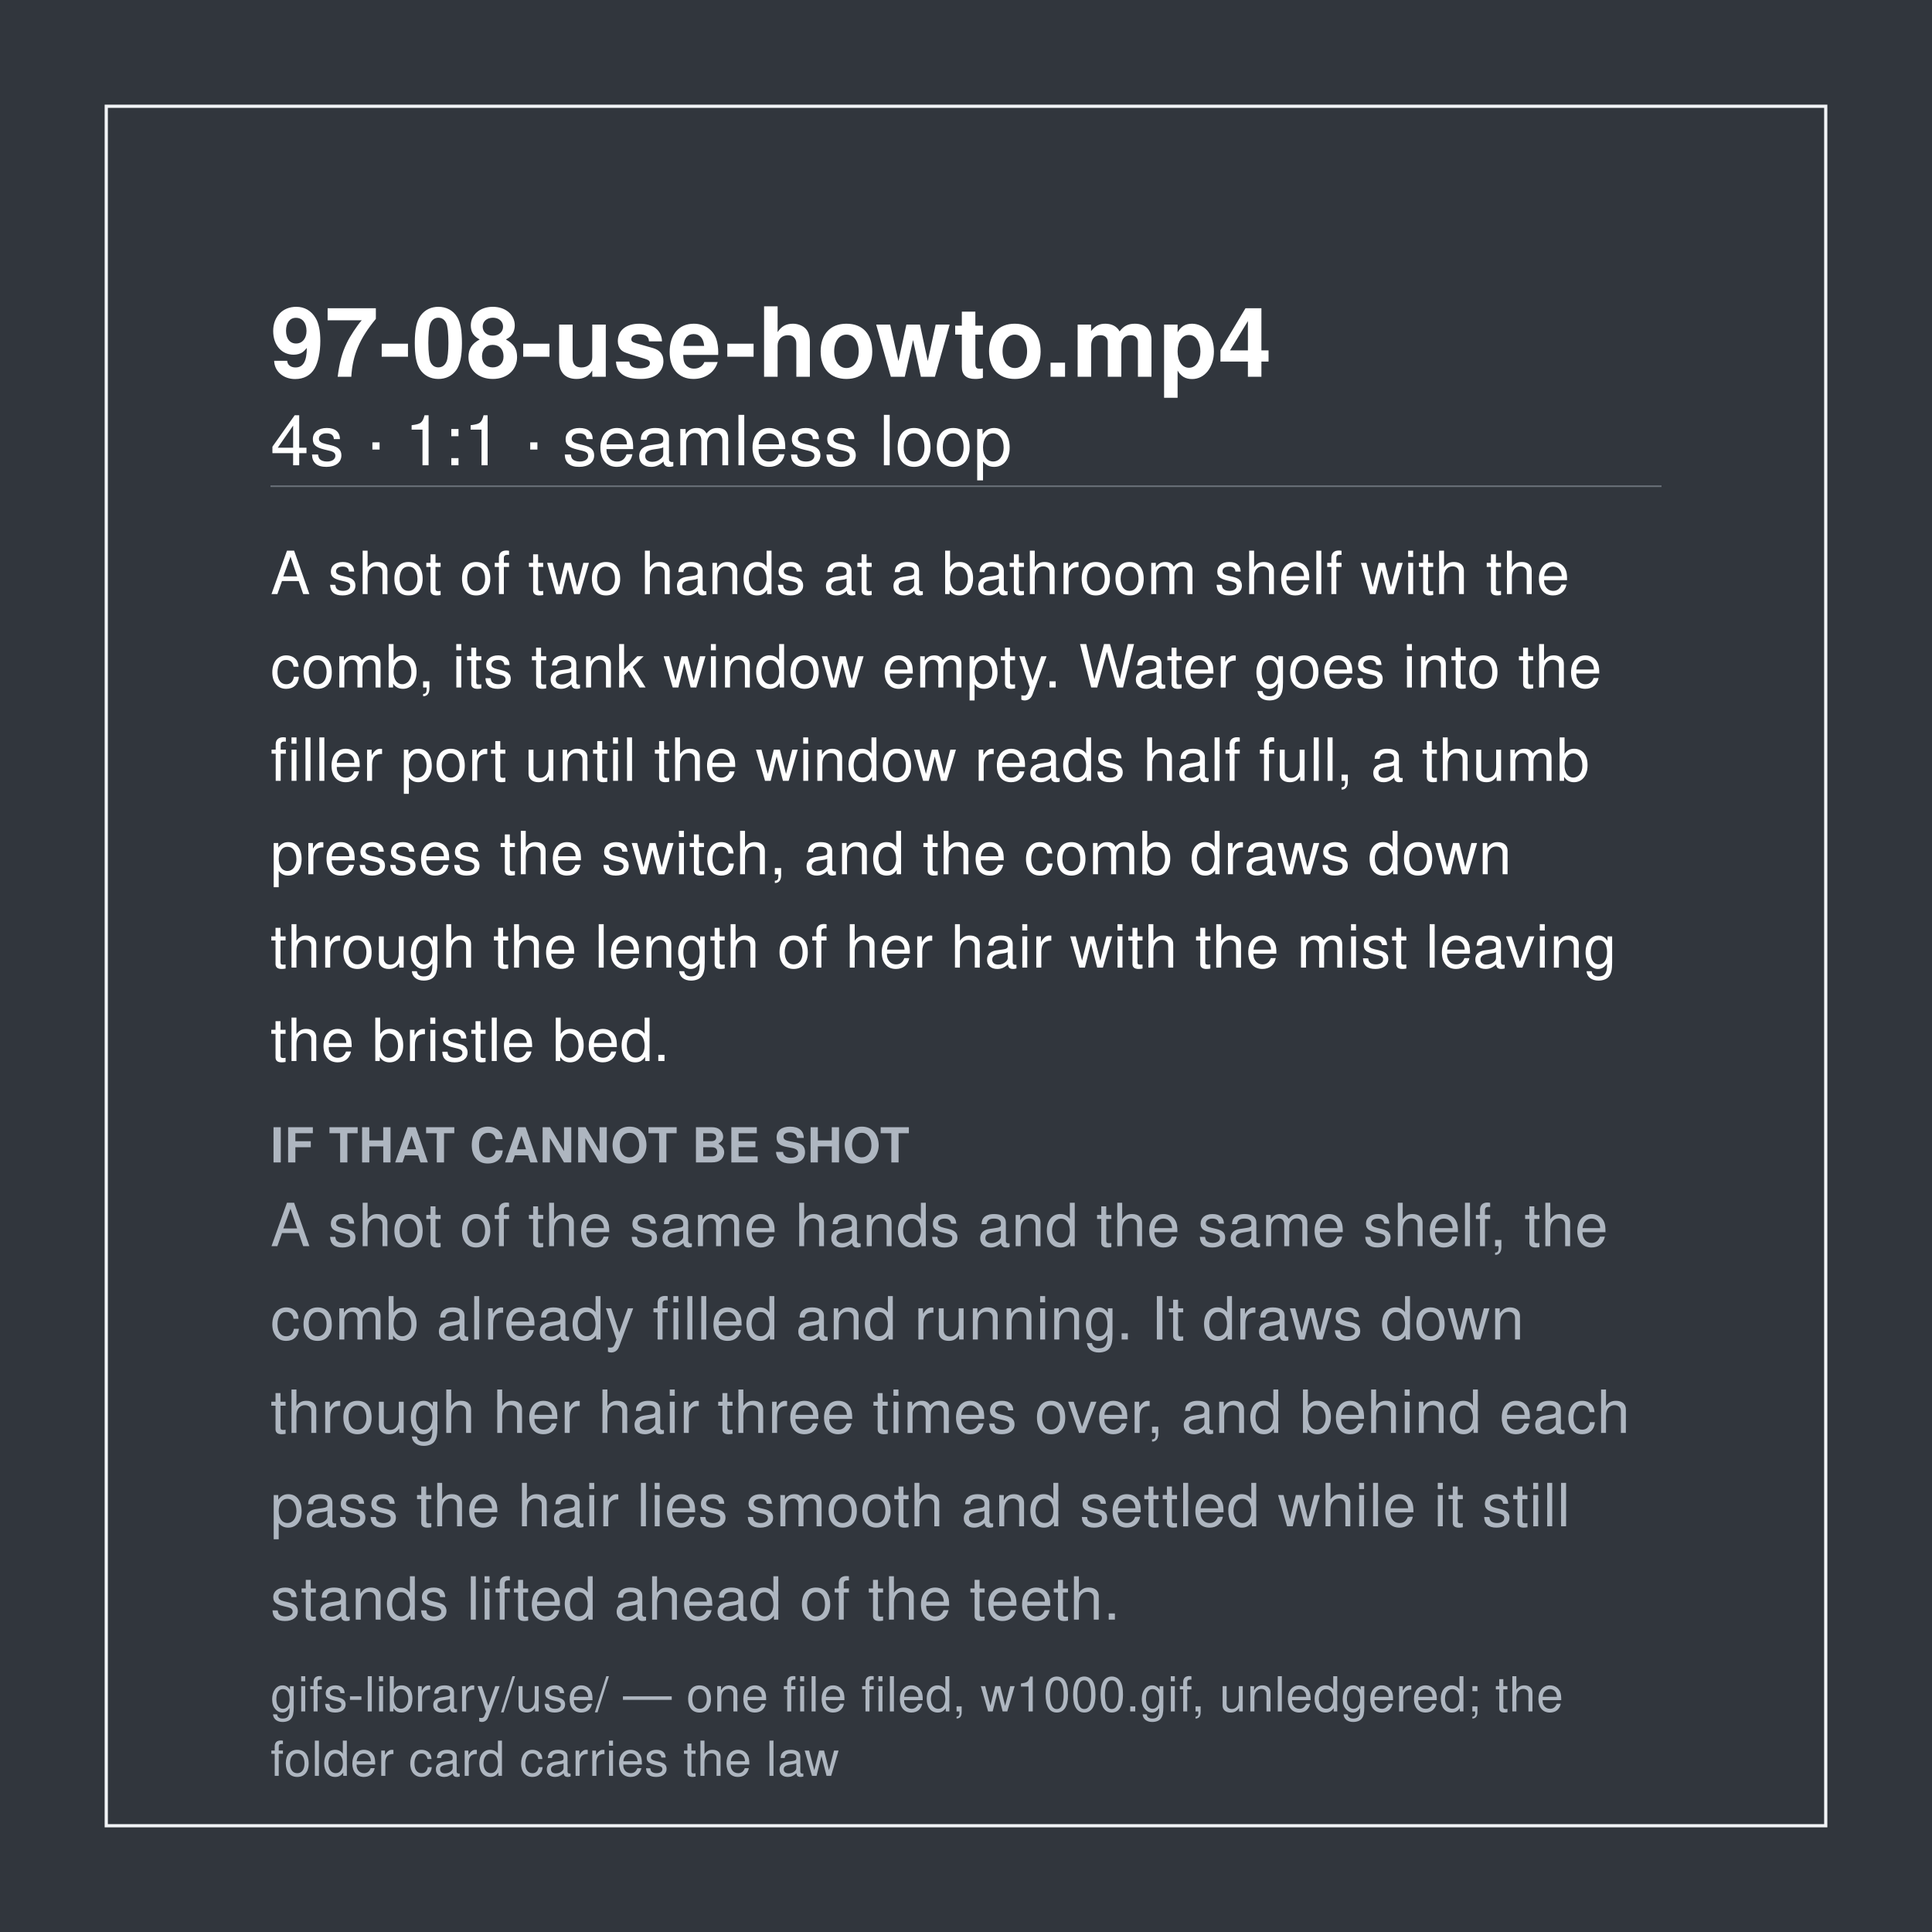
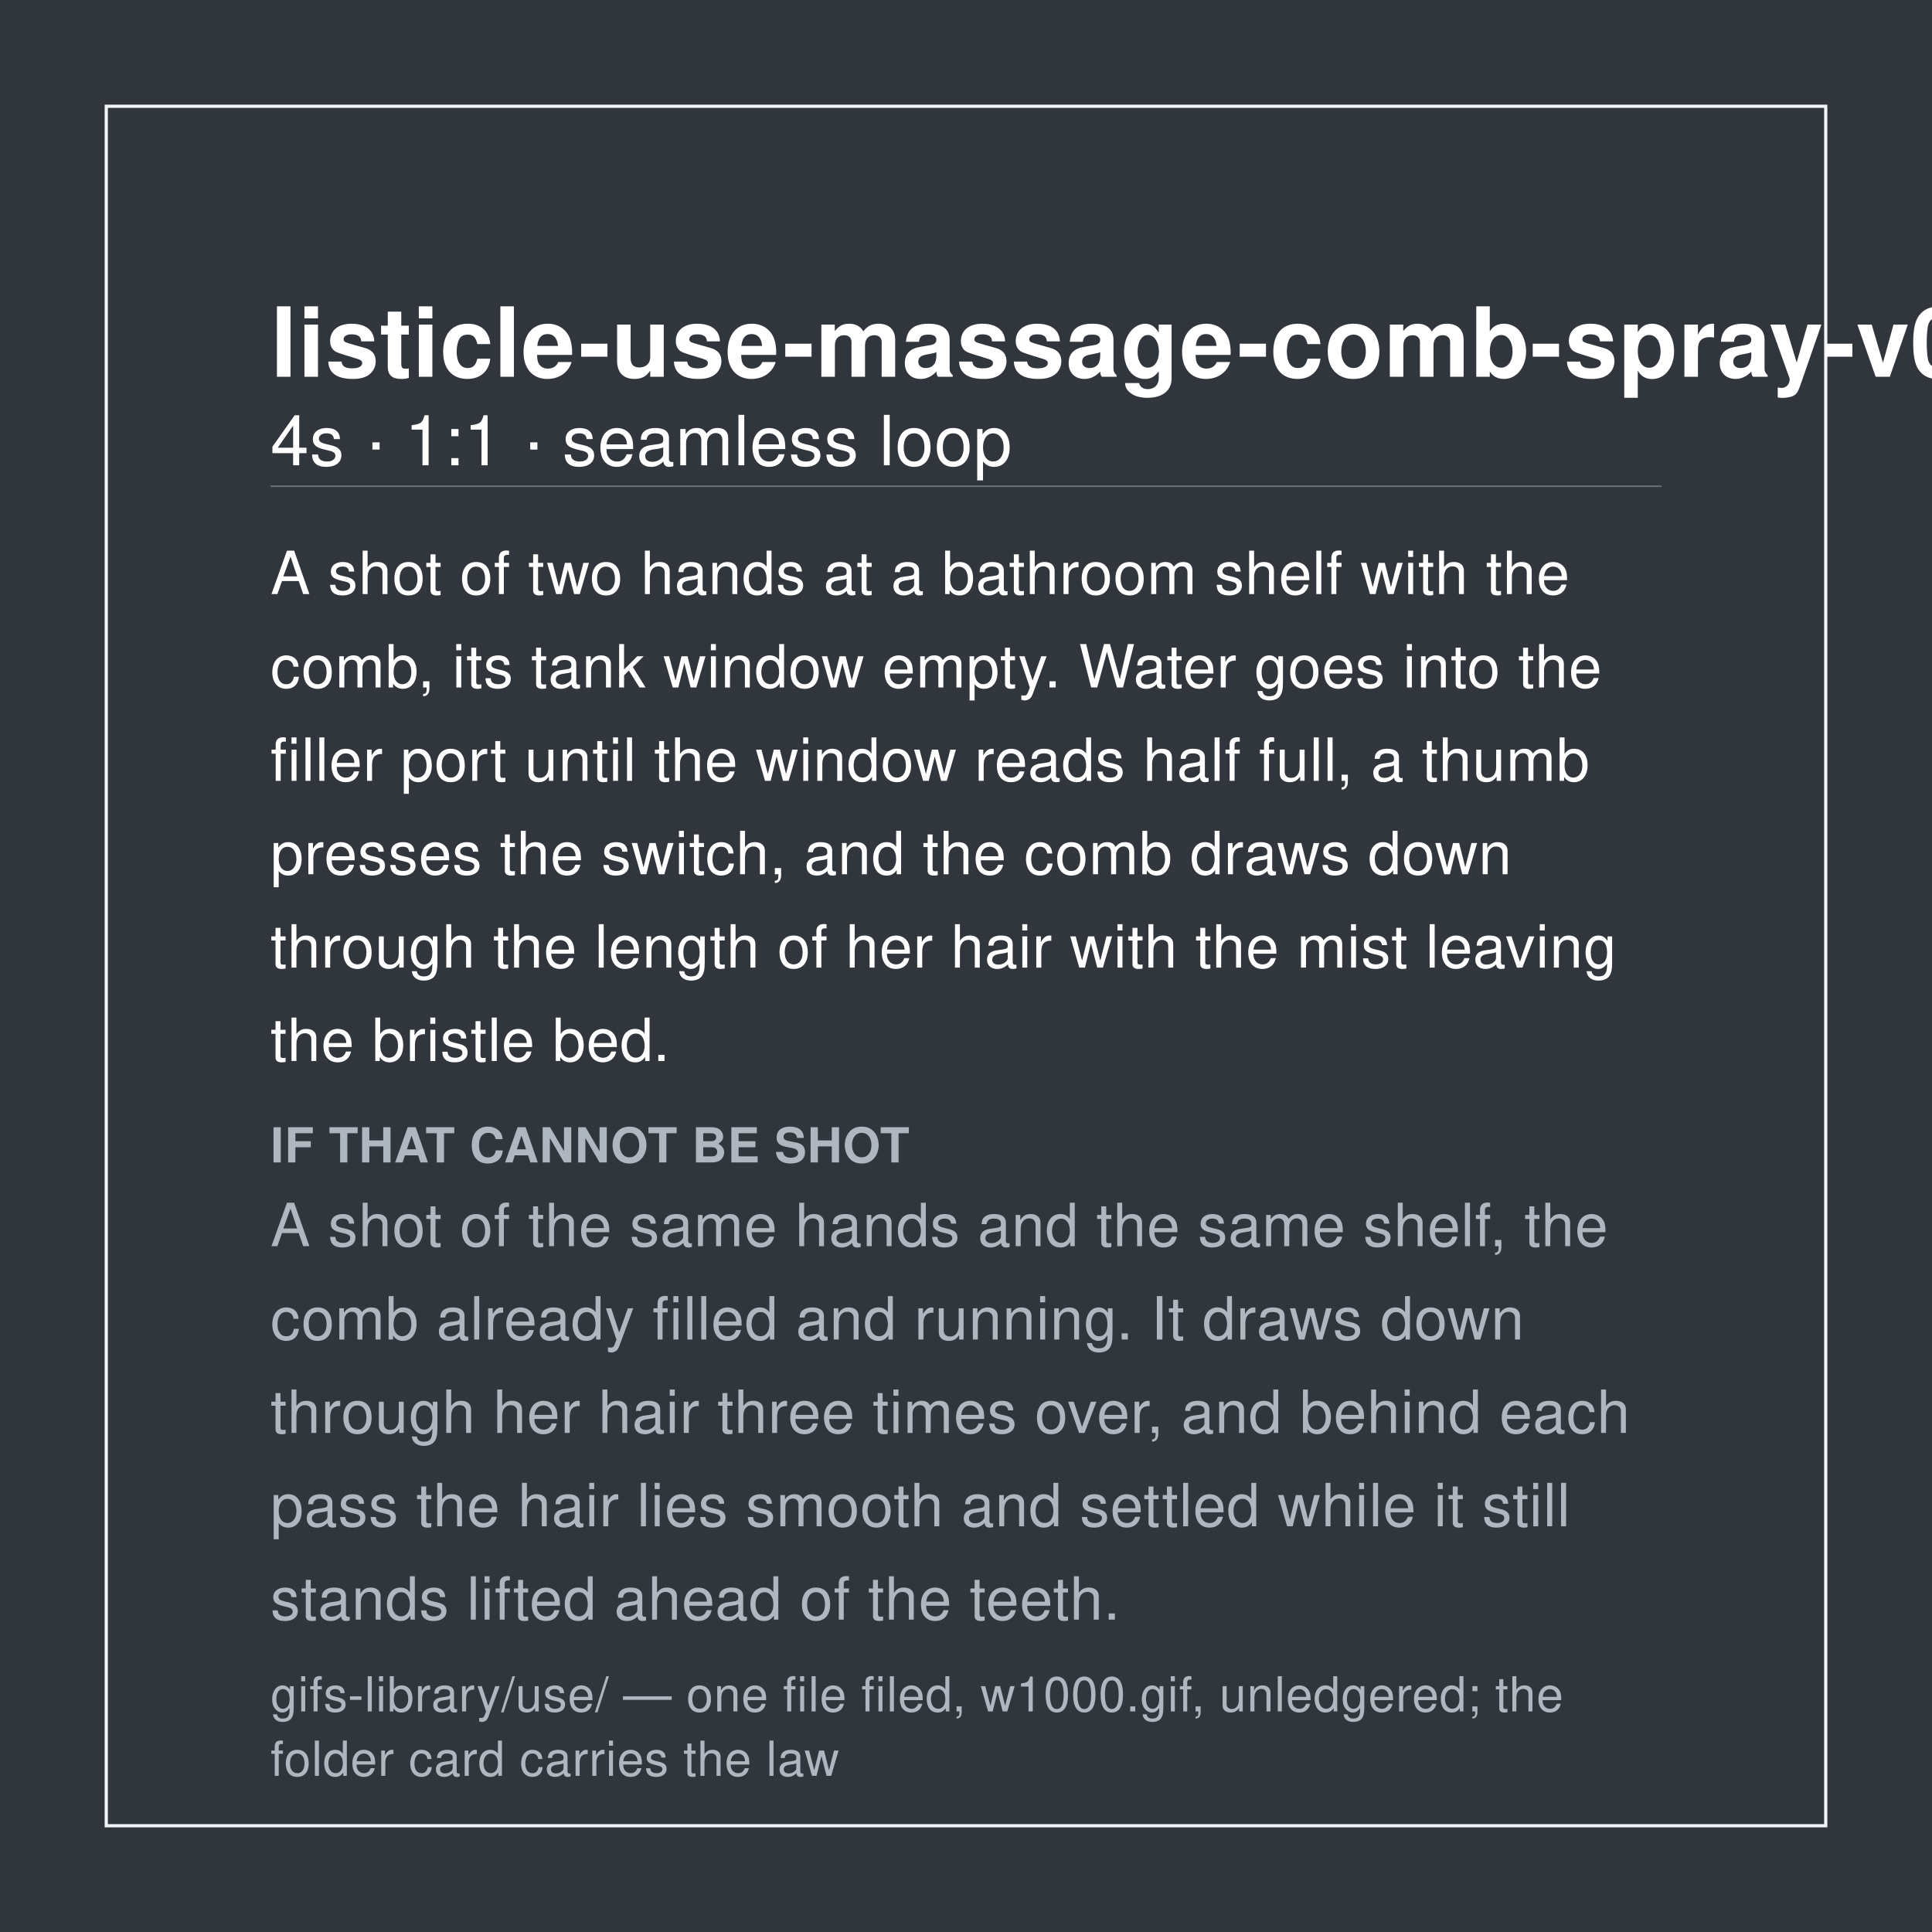
<svg xmlns="http://www.w3.org/2000/svg" width="1200" height="1200" viewBox="0 0 1200 1200">
  <rect width="1200" height="1200" fill="#31363d" />
  <rect x="66" y="66" width="1068" height="1068" fill="none" stroke="#f2f4f7" stroke-width="2" />
-   <text x="168" y="234" fill="#ffffff" font-size="60" font-family="Helvetica, Arial, sans-serif" font-weight="700" letter-spacing="0.4">97-08-use-howto.mp4</text>
+   <text x="168" y="234" fill="#ffffff" font-size="60" font-family="Helvetica, Arial, sans-serif" font-weight="700" letter-spacing="0.4">listicle-use-massage-comb-spray-v01-howto.webp</text>
  <text x="168" y="289" fill="#ffffff" font-size="43" font-family="Helvetica, Arial, sans-serif" font-weight="400" letter-spacing="0.4">4s · 1:1 · seamless loop</text>
  <line x1="168" y1="302" x2="1032" y2="302" stroke="#aeb6c0" stroke-width="1" opacity="0.45" />
  <text x="168" y="369" fill="#ffffff" font-size="37" font-family="Helvetica, Arial, sans-serif" font-weight="400" letter-spacing="0.4">A shot of two hands at a bathroom shelf with the</text>
  <text x="168" y="427" fill="#ffffff" font-size="37" font-family="Helvetica, Arial, sans-serif" font-weight="400" letter-spacing="0.4">comb, its tank window empty. Water goes into the</text>
  <text x="168" y="485" fill="#ffffff" font-size="37" font-family="Helvetica, Arial, sans-serif" font-weight="400" letter-spacing="0.4">filler port until the window reads half full, a thumb</text>
  <text x="168" y="543" fill="#ffffff" font-size="37" font-family="Helvetica, Arial, sans-serif" font-weight="400" letter-spacing="0.4">presses the switch, and the comb draws down</text>
  <text x="168" y="601" fill="#ffffff" font-size="37" font-family="Helvetica, Arial, sans-serif" font-weight="400" letter-spacing="0.4">through the length of her hair with the mist leaving</text>
  <text x="168" y="659" fill="#ffffff" font-size="37" font-family="Helvetica, Arial, sans-serif" font-weight="400" letter-spacing="0.4">the bristle bed.</text>
  <text x="168" y="722" fill="#aeb6c0" font-size="30" font-family="Helvetica, Arial, sans-serif" font-weight="700" letter-spacing="0.4">IF THAT CANNOT BE SHOT</text>
  <text x="168" y="774" fill="#aeb6c0" font-size="37" font-family="Helvetica, Arial, sans-serif" font-weight="400" letter-spacing="0.4">A shot of the same hands and the same shelf, the</text>
  <text x="168" y="832" fill="#aeb6c0" font-size="37" font-family="Helvetica, Arial, sans-serif" font-weight="400" letter-spacing="0.4">comb already filled and running. It draws down</text>
  <text x="168" y="890" fill="#aeb6c0" font-size="37" font-family="Helvetica, Arial, sans-serif" font-weight="400" letter-spacing="0.4">through her hair three times over, and behind each</text>
  <text x="168" y="948" fill="#aeb6c0" font-size="37" font-family="Helvetica, Arial, sans-serif" font-weight="400" letter-spacing="0.4">pass the hair lies smooth and settled while it still</text>
  <text x="168" y="1006" fill="#aeb6c0" font-size="37" font-family="Helvetica, Arial, sans-serif" font-weight="400" letter-spacing="0.4">stands lifted ahead of the teeth.</text>
  <text x="168" y="1063" fill="#aeb6c0" font-size="30" font-family="Helvetica, Arial, sans-serif" font-weight="400" letter-spacing="0.4">gifs-library/use/ — one file filed, w1000.gif, unledgered; the</text>
  <text x="168" y="1103" fill="#aeb6c0" font-size="30" font-family="Helvetica, Arial, sans-serif" font-weight="400" letter-spacing="0.4">folder card carries the law</text>
</svg>
